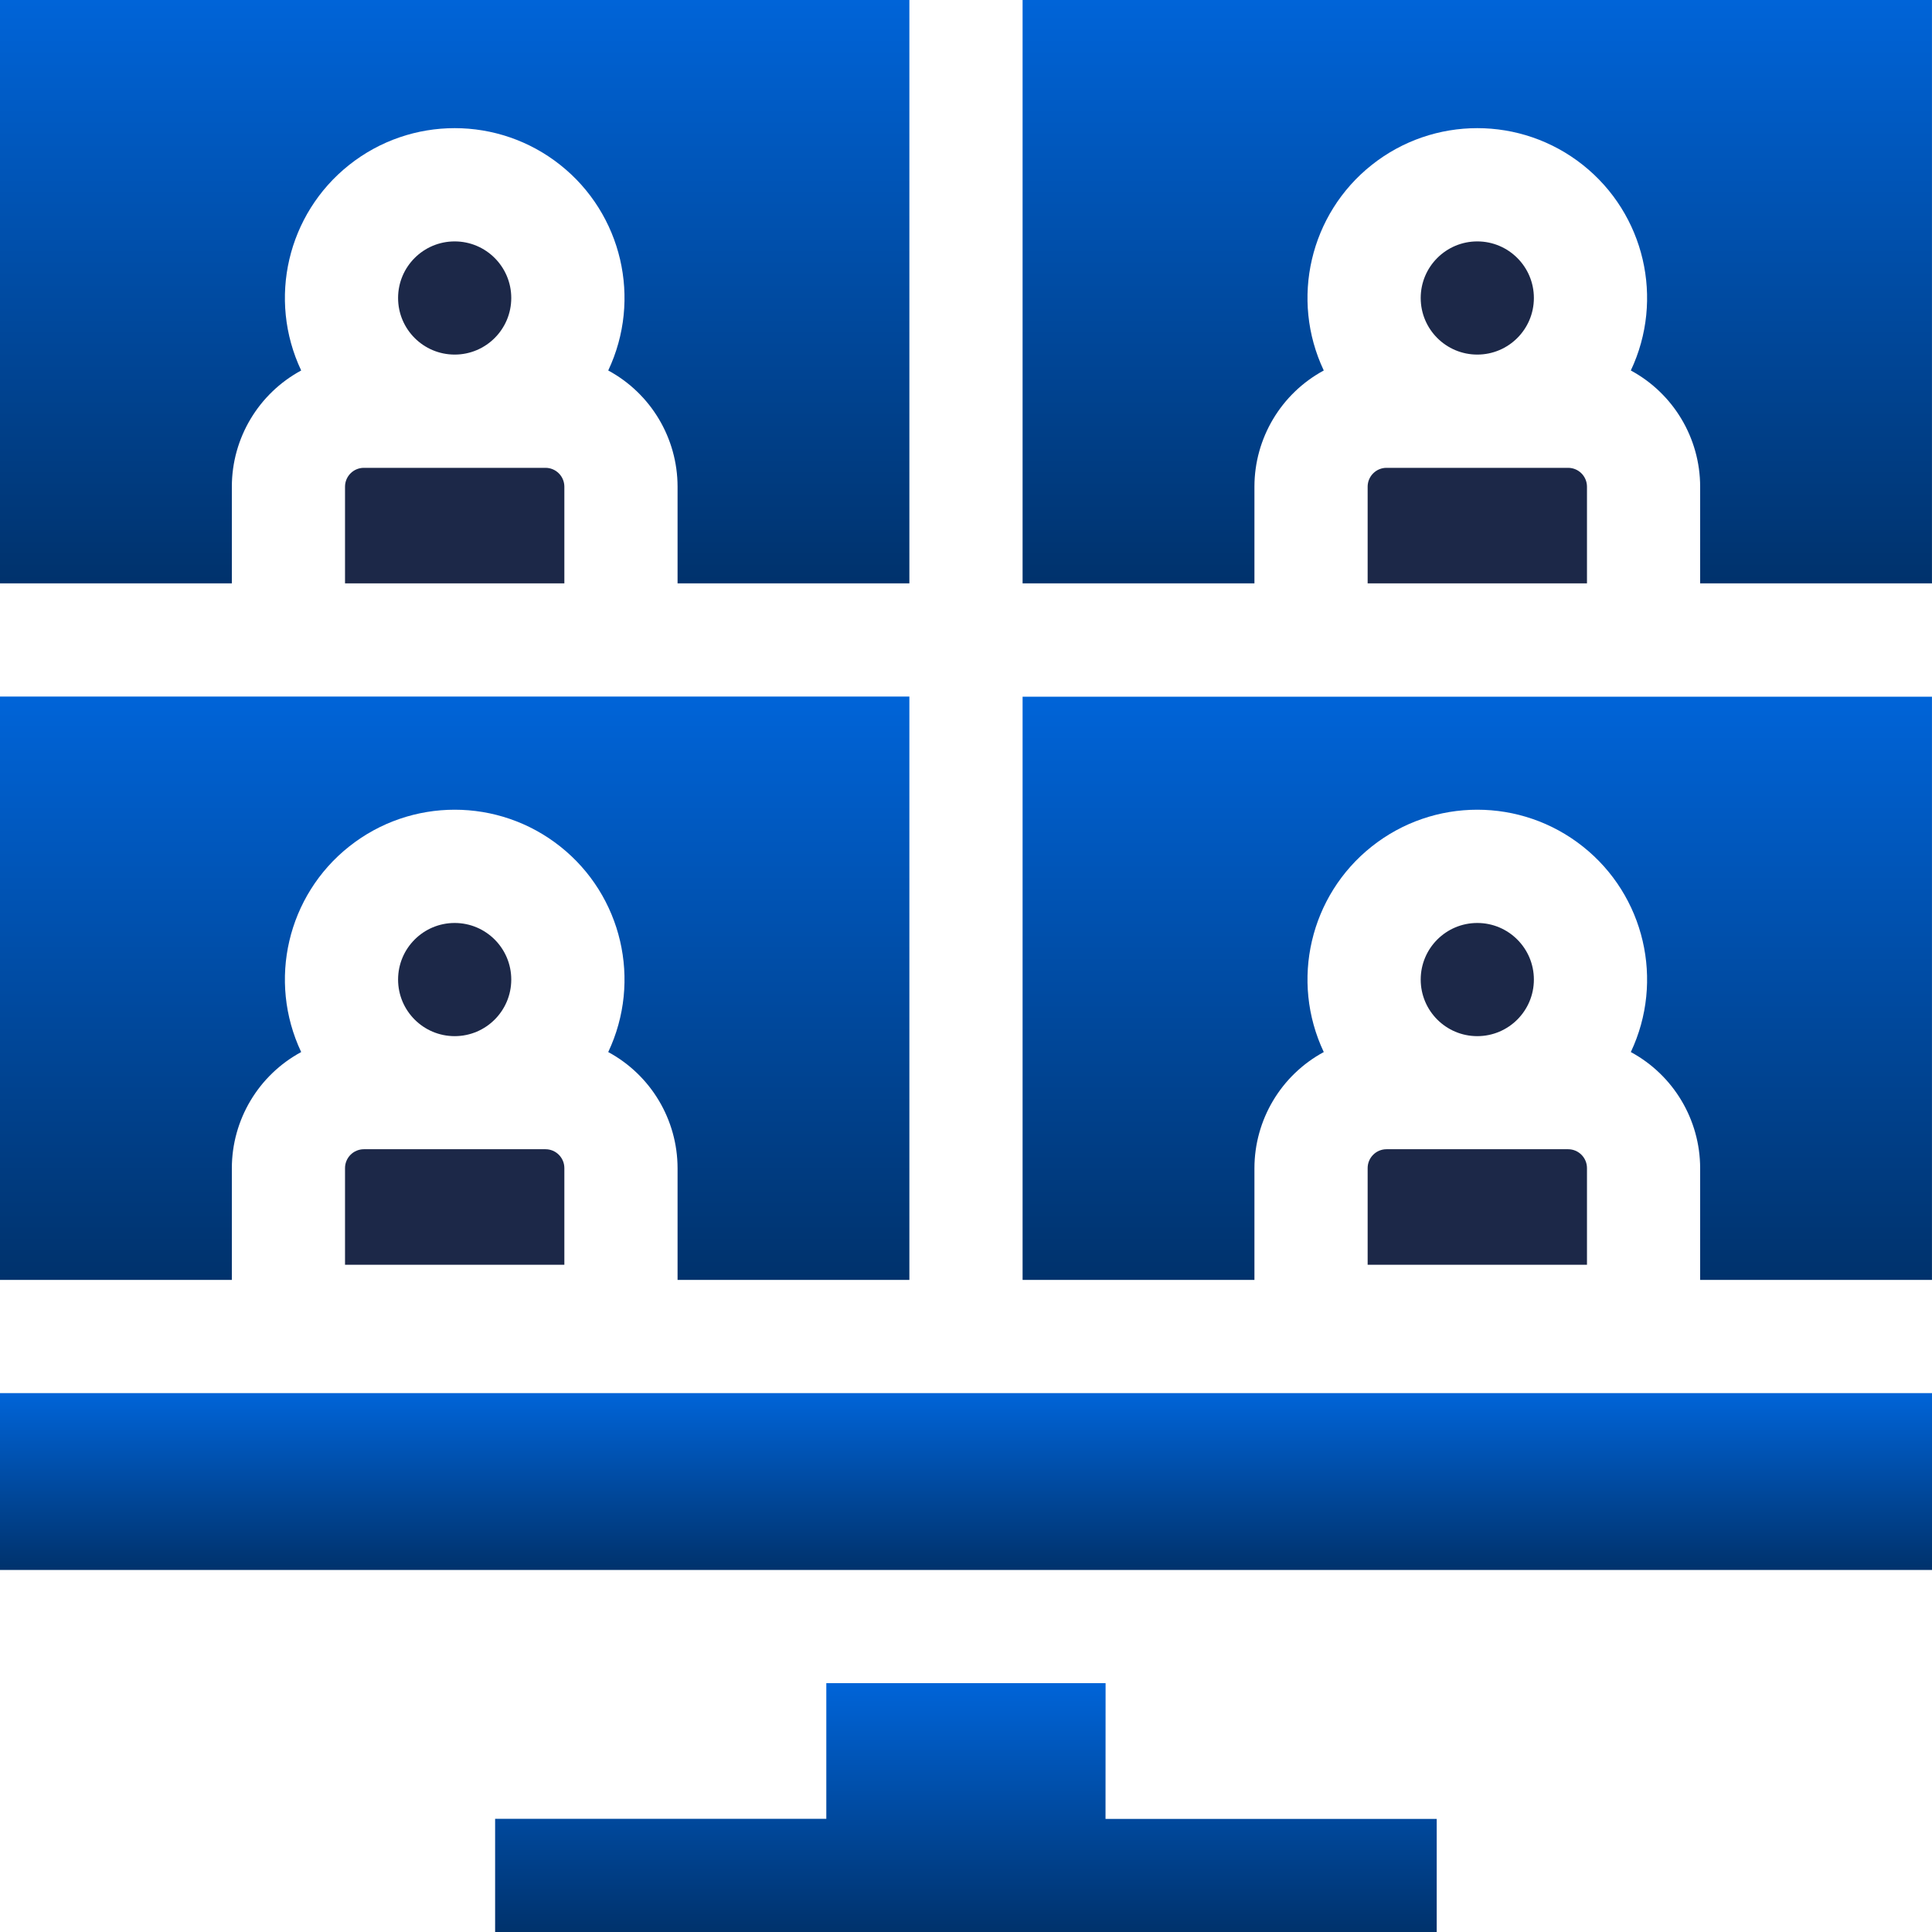
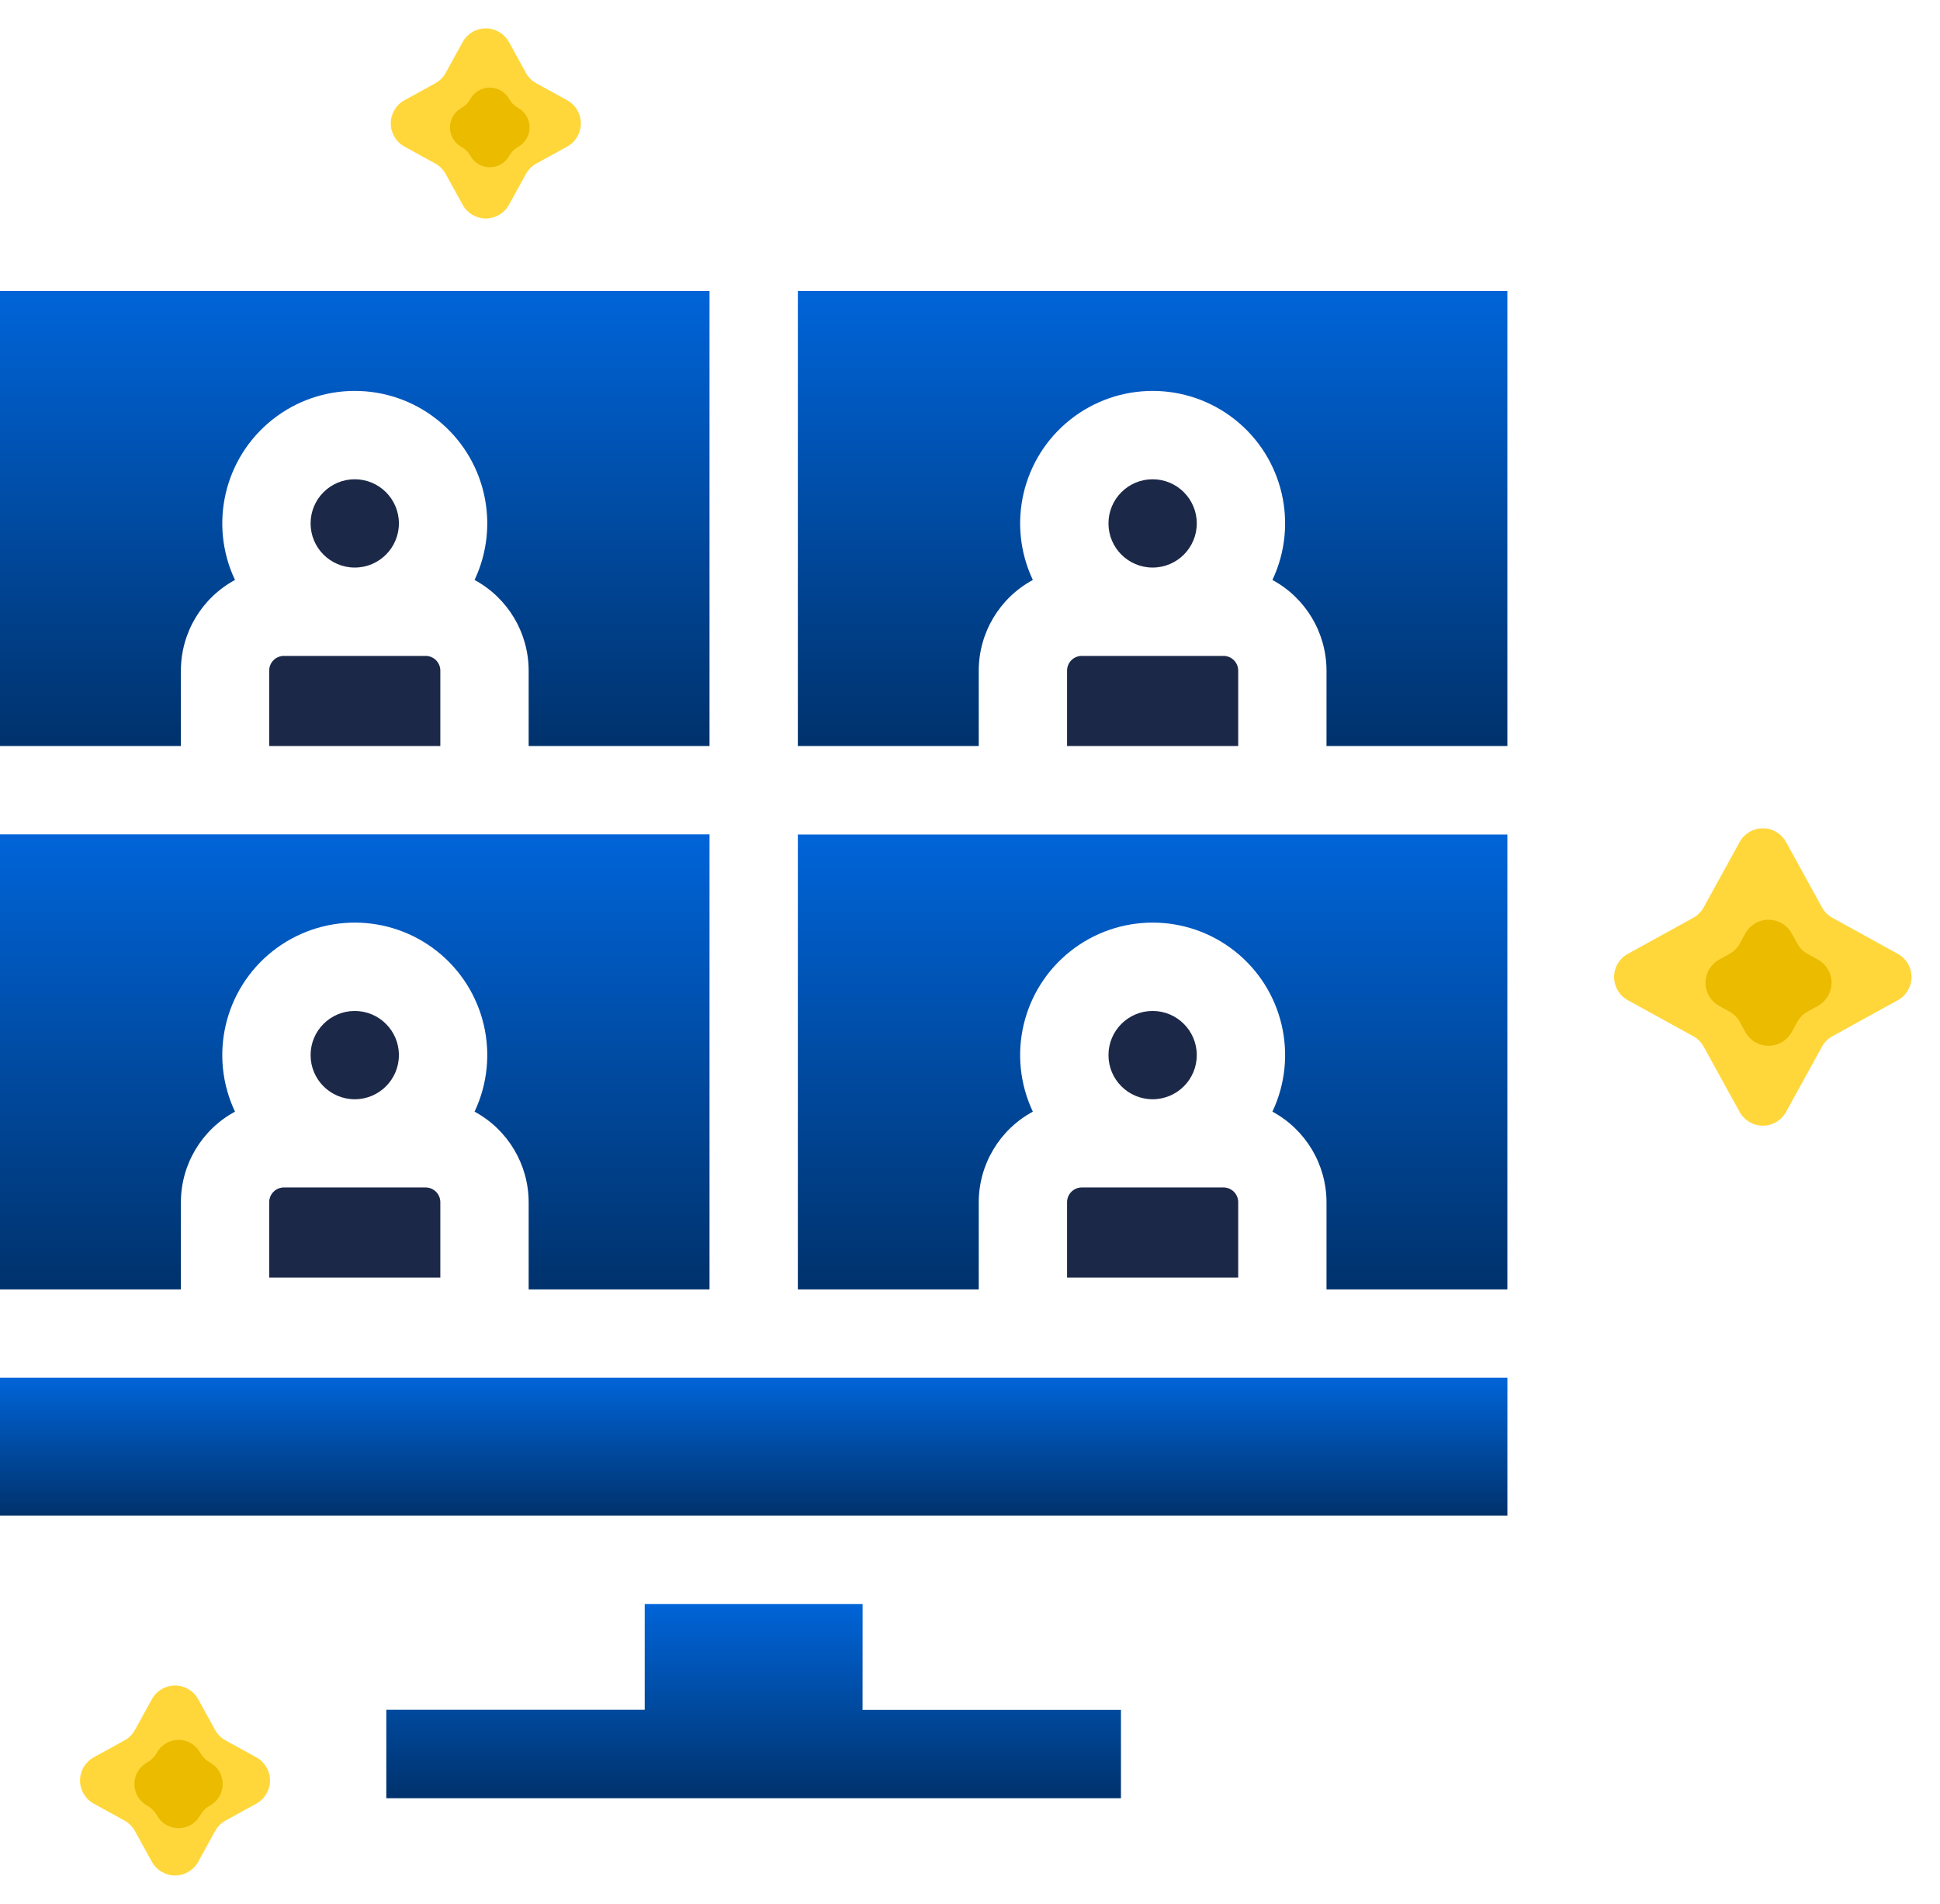
- <svg xmlns="http://www.w3.org/2000/svg" id="conference" width="56.982" height="56.982" viewBox="0 0 56.982 56.982">
+ <svg xmlns="http://www.w3.org/2000/svg" width="73.335" height="71.982" viewBox="0 0 73.335 71.982">
  <defs>
    <linearGradient id="linear-gradient" x1="0.5" x2="0.5" y2="1" gradientUnits="objectBoundingBox">
      <stop offset="0" stop-color="#0064d8" />
      <stop offset="1" stop-color="#00326c" />
    </linearGradient>
  </defs>
-   <path id="Path_28534" data-name="Path 28534" d="M149.237,446.057H141v4h-9.768V453.4h27.771v-3.339h-9.768Z" transform="translate(-116.629 -396.414)" fill="url(#linear-gradient)" />
-   <path id="Path_28535" data-name="Path 28535" d="M0,369.19H56.982v5.216H0Z" transform="translate(0 -328.102)" fill="url(#linear-gradient)" />
-   <circle id="Ellipse_1" data-name="Ellipse 1" cx="1.669" cy="1.669" r="1.669" transform="translate(11.741 7.12)" fill="#1c2848" />
-   <path id="Path_28536" data-name="Path 28536" d="M91.438,124.535v2.851h6.469v-2.851a.557.557,0,0,0-.556-.556H91.994A.557.557,0,0,0,91.438,124.535Z" transform="translate(-81.262 -110.181)" fill="#1c2848" />
-   <path id="Path_28537" data-name="Path 28537" d="M6.838,14.354a3.9,3.9,0,0,1,2.045-3.427,5.008,5.008,0,1,1,9.056,0,3.9,3.9,0,0,1,2.045,3.427v2.851h6.837V0H0V17.205H6.838Z" fill="url(#linear-gradient)" />
-   <circle id="Ellipse_2" data-name="Ellipse 2" cx="1.669" cy="1.669" r="1.669" transform="translate(41.902 7.12)" fill="#1c2848" />
-   <path id="Path_28538" data-name="Path 28538" d="M362.438,124.535v2.851h6.469v-2.851a.557.557,0,0,0-.556-.556h-5.356A.557.557,0,0,0,362.438,124.535Z" transform="translate(-322.101 -110.181)" fill="#1c2848" />
-   <path id="Path_28539" data-name="Path 28539" d="M271,0V17.205h6.838V14.354a3.9,3.9,0,0,1,2.045-3.427,5.008,5.008,0,1,1,9.056,0,3.9,3.9,0,0,1,2.045,3.427v2.851h6.837V0Z" transform="translate(-240.84)" fill="url(#linear-gradient)" />
-   <path id="Path_28540" data-name="Path 28540" d="M91.438,305.153V308h6.469v-2.851a.557.557,0,0,0-.556-.556H91.994A.557.557,0,0,0,91.438,305.153Z" transform="translate(-81.262 -270.698)" fill="#1c2848" />
-   <circle id="Ellipse_3" data-name="Ellipse 3" cx="1.669" cy="1.669" r="1.669" transform="translate(11.741 27.222)" fill="#1c2848" />
-   <path id="Path_28541" data-name="Path 28541" d="M6.838,198.507a3.9,3.9,0,0,1,2.045-3.427,5.008,5.008,0,1,1,9.056,0,3.9,3.9,0,0,1,2.045,3.427V201.8h6.837V184.595H0V201.8H6.838Z" transform="translate(0 -164.051)" fill="url(#linear-gradient)" />
-   <circle id="Ellipse_4" data-name="Ellipse 4" cx="1.669" cy="1.669" r="1.669" transform="translate(41.902 27.222)" fill="#1c2848" />
-   <path id="Path_28542" data-name="Path 28542" d="M362.438,305.153V308h6.469v-2.851a.557.557,0,0,0-.556-.556h-5.356A.557.557,0,0,0,362.438,305.153Z" transform="translate(-322.101 -270.698)" fill="#1c2848" />
-   <path id="Path_28543" data-name="Path 28543" d="M271,201.8h6.838v-3.293a3.9,3.9,0,0,1,2.045-3.427,5.008,5.008,0,1,1,9.056,0,3.9,3.9,0,0,1,2.045,3.427V201.8h6.837V184.6H271Z" transform="translate(-240.84 -164.051)" fill="url(#linear-gradient)" />
+   <g id="conference" transform="translate(-744 -3229)">
+     <g id="Group_7595" data-name="Group 7595" transform="translate(410 2857.334)">
+       <g id="Group_80" data-name="Group 80" transform="translate(393.941 401.908)">
+         <path id="Polygon_1" data-name="Polygon 1" d="M5.821,1.592a1,1,0,0,1,1.752,0L8.934,4.065a1,1,0,0,0,.394.394L11.8,5.821a1,1,0,0,1,0,1.752L9.328,8.934a1,1,0,0,0-.394.394L7.573,11.8a1,1,0,0,1-1.752,0L4.459,9.328a1,1,0,0,0-.394-.394L1.592,7.573a1,1,0,0,1,0-1.752L4.065,4.459a1,1,0,0,0,.394-.394Z" fill="#ffd73b" />
+         <path id="Polygon_2" data-name="Polygon 2" d="M2.58,1.592a1,1,0,0,1,1.752,0l.211.384a1,1,0,0,0,.394.394l.384.211a1,1,0,0,1,0,1.752l-.384.211a1,1,0,0,0-.394.394l-.211.384a1,1,0,0,1-1.752,0l-.211-.384a1,1,0,0,0-.394-.394l-.384-.211a1,1,0,0,1,0-1.752l.384-.211a1,1,0,0,0,.394-.394Z" transform="translate(3.456 3.456)" fill="#ebbb00" />
+       </g>
+       <g id="Group_81" data-name="Group 81" transform="translate(335.951 434.317)">
+         <path id="Polygon_1-2" data-name="Polygon 1" d="M3.789,1.592a1,1,0,0,1,1.752,0l.64,1.163a1,1,0,0,0,.394.394l1.163.64a1,1,0,0,1,0,1.752l-1.163.64a1,1,0,0,0-.394.394l-.64,1.163a1,1,0,0,1-1.752,0l-.64-1.163a1,1,0,0,0-.394-.394l-1.163-.64a1,1,0,0,1,0-1.752l1.163-.64a1,1,0,0,0,.394-.394Z" transform="translate(0)" fill="#ffd73b" />
+         <path id="Polygon_2-2" data-name="Polygon 2" d="M1.853,1.486a.933.933,0,0,1,1.635,0h0a.933.933,0,0,0,.368.368h0a.933.933,0,0,1,0,1.635h0a.933.933,0,0,0-.368.368h0a.933.933,0,0,1-1.635,0h0a.933.933,0,0,0-.368-.368h0a.933.933,0,0,1,0-1.635h0a.933.933,0,0,0,.368-.368Z" transform="translate(2.127 2.127)" fill="#ebbb00" />
+       </g>
+       <g id="Group_82" data-name="Group 82" transform="translate(347.697 371.665)">
+         <path id="Polygon_1-3" data-name="Polygon 1" d="M3.791,1.592a1,1,0,0,1,1.752,0l.641,1.165a1,1,0,0,0,.394.394l1.165.641a1,1,0,0,1,0,1.752l-1.165.641a1,1,0,0,0-.394.394L5.543,7.743a1,1,0,0,1-1.752,0L3.15,6.578a1,1,0,0,0-.394-.394L1.592,5.543a1,1,0,0,1,0-1.752L2.756,3.15a1,1,0,0,0,.394-.394Z" transform="translate(0 0)" fill="#ffd73b" />
+         <path id="Polygon_2-3" data-name="Polygon 2" d="M1.671,1.34a.842.842,0,0,1,1.475,0h0a.842.842,0,0,0,.332.332h0a.842.842,0,0,1,0,1.475h0a.842.842,0,0,0-.332.332h0a.842.842,0,0,1-1.475,0h0a.842.842,0,0,0-.332-.332h0a.842.842,0,0,1,0-1.475h0a.842.842,0,0,0,.332-.332Z" transform="translate(2.409 2.409)" fill="#ebbb00" />
+       </g>
+     </g>
+     <g id="conference-2" data-name="conference" transform="translate(744 3240)">
+       <path id="Path_28534" data-name="Path 28534" d="M149.237,446.057H141v4h-9.768V453.4h27.771v-3.339h-9.768Z" transform="translate(-116.629 -396.414)" fill="url(#linear-gradient)" />
+       <path id="Path_28535" data-name="Path 28535" d="M0,369.19H56.982v5.216H0Z" transform="translate(0 -328.102)" fill="url(#linear-gradient)" />
+       <circle id="Ellipse_1" data-name="Ellipse 1" cx="1.669" cy="1.669" r="1.669" transform="translate(11.741 7.12)" fill="#1c2848" />
+       <path id="Path_28536" data-name="Path 28536" d="M91.438,124.535v2.851h6.469v-2.851a.557.557,0,0,0-.556-.556H91.994A.557.557,0,0,0,91.438,124.535Z" transform="translate(-81.262 -110.181)" fill="#1c2848" />
+       <path id="Path_28537" data-name="Path 28537" d="M6.838,14.354a3.9,3.9,0,0,1,2.045-3.427,5.008,5.008,0,1,1,9.056,0,3.9,3.9,0,0,1,2.045,3.427v2.851h6.837V0H0V17.205H6.838Z" fill="url(#linear-gradient)" />
+       <circle id="Ellipse_2" data-name="Ellipse 2" cx="1.669" cy="1.669" r="1.669" transform="translate(41.902 7.12)" fill="#1c2848" />
+       <path id="Path_28538" data-name="Path 28538" d="M362.438,124.535v2.851h6.469v-2.851a.557.557,0,0,0-.556-.556h-5.356A.557.557,0,0,0,362.438,124.535Z" transform="translate(-322.101 -110.181)" fill="#1c2848" />
+       <path id="Path_28539" data-name="Path 28539" d="M271,0V17.205h6.838V14.354a3.9,3.9,0,0,1,2.045-3.427,5.008,5.008,0,1,1,9.056,0,3.9,3.9,0,0,1,2.045,3.427v2.851h6.837V0Z" transform="translate(-240.84)" fill="url(#linear-gradient)" />
+       <path id="Path_28540" data-name="Path 28540" d="M91.438,305.153V308h6.469v-2.851a.557.557,0,0,0-.556-.556H91.994A.557.557,0,0,0,91.438,305.153Z" transform="translate(-81.262 -270.698)" fill="#1c2848" />
+       <circle id="Ellipse_3" data-name="Ellipse 3" cx="1.669" cy="1.669" r="1.669" transform="translate(11.741 27.222)" fill="#1c2848" />
+       <path id="Path_28541" data-name="Path 28541" d="M6.838,198.507a3.9,3.9,0,0,1,2.045-3.427,5.008,5.008,0,1,1,9.056,0,3.9,3.9,0,0,1,2.045,3.427V201.8h6.837V184.595H0V201.8H6.838Z" transform="translate(0 -164.051)" fill="url(#linear-gradient)" />
+       <circle id="Ellipse_4" data-name="Ellipse 4" cx="1.669" cy="1.669" r="1.669" transform="translate(41.902 27.222)" fill="#1c2848" />
+       <path id="Path_28542" data-name="Path 28542" d="M362.438,305.153V308h6.469v-2.851a.557.557,0,0,0-.556-.556h-5.356A.557.557,0,0,0,362.438,305.153Z" transform="translate(-322.101 -270.698)" fill="#1c2848" />
+       <path id="Path_28543" data-name="Path 28543" d="M271,201.8h6.838v-3.293a3.9,3.9,0,0,1,2.045-3.427,5.008,5.008,0,1,1,9.056,0,3.9,3.9,0,0,1,2.045,3.427V201.8h6.837V184.6H271Z" transform="translate(-240.84 -164.051)" fill="url(#linear-gradient)" />
+     </g>
+   </g>
</svg>
